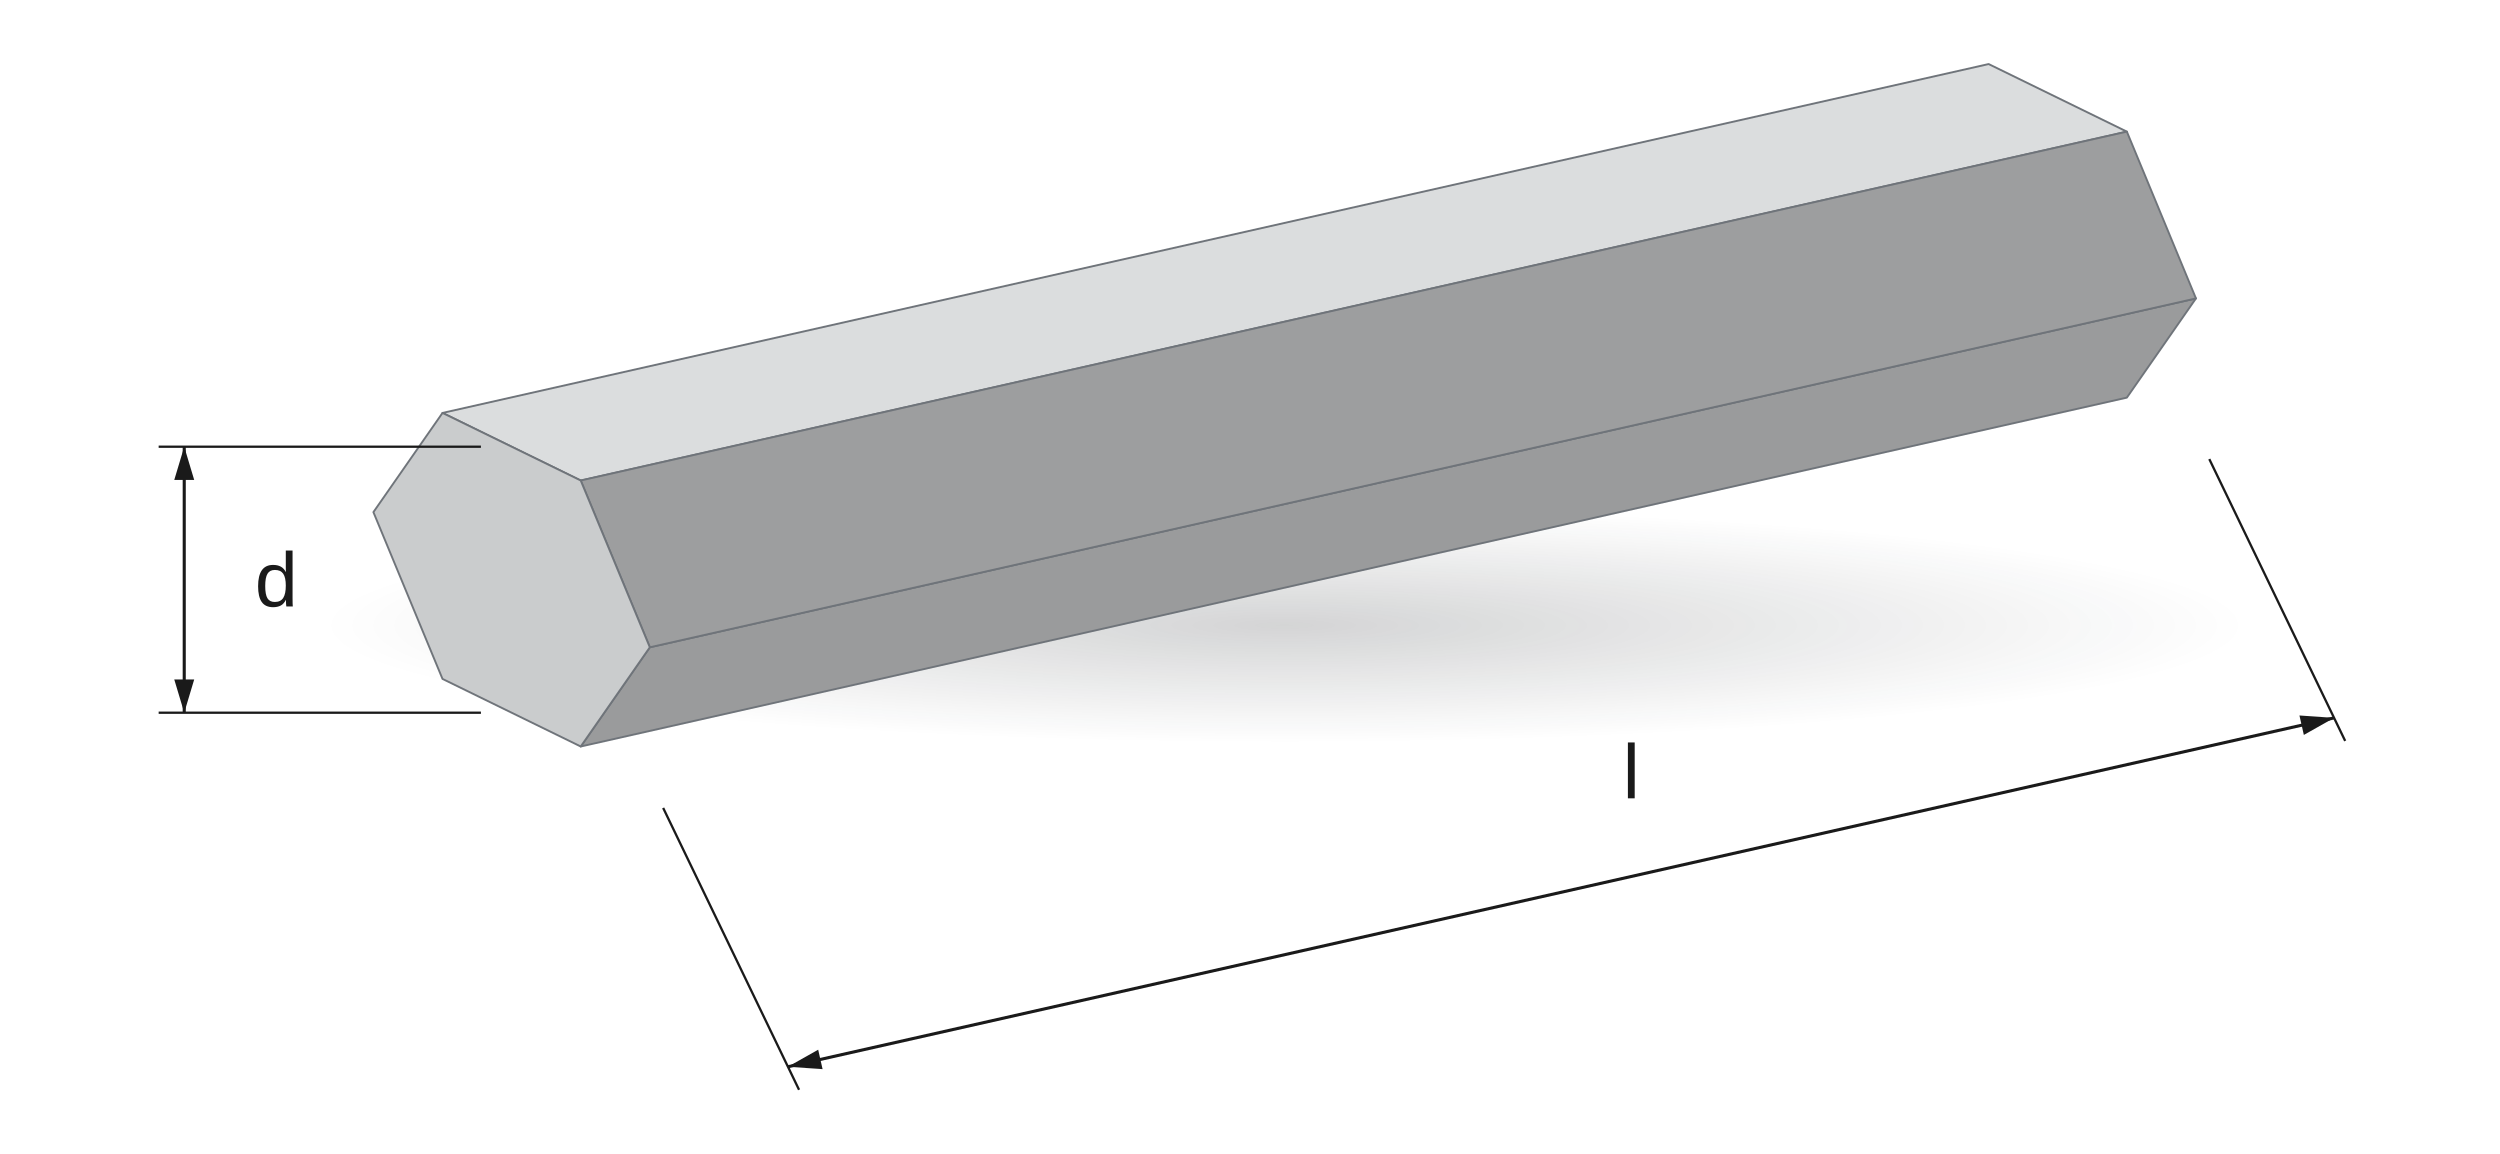
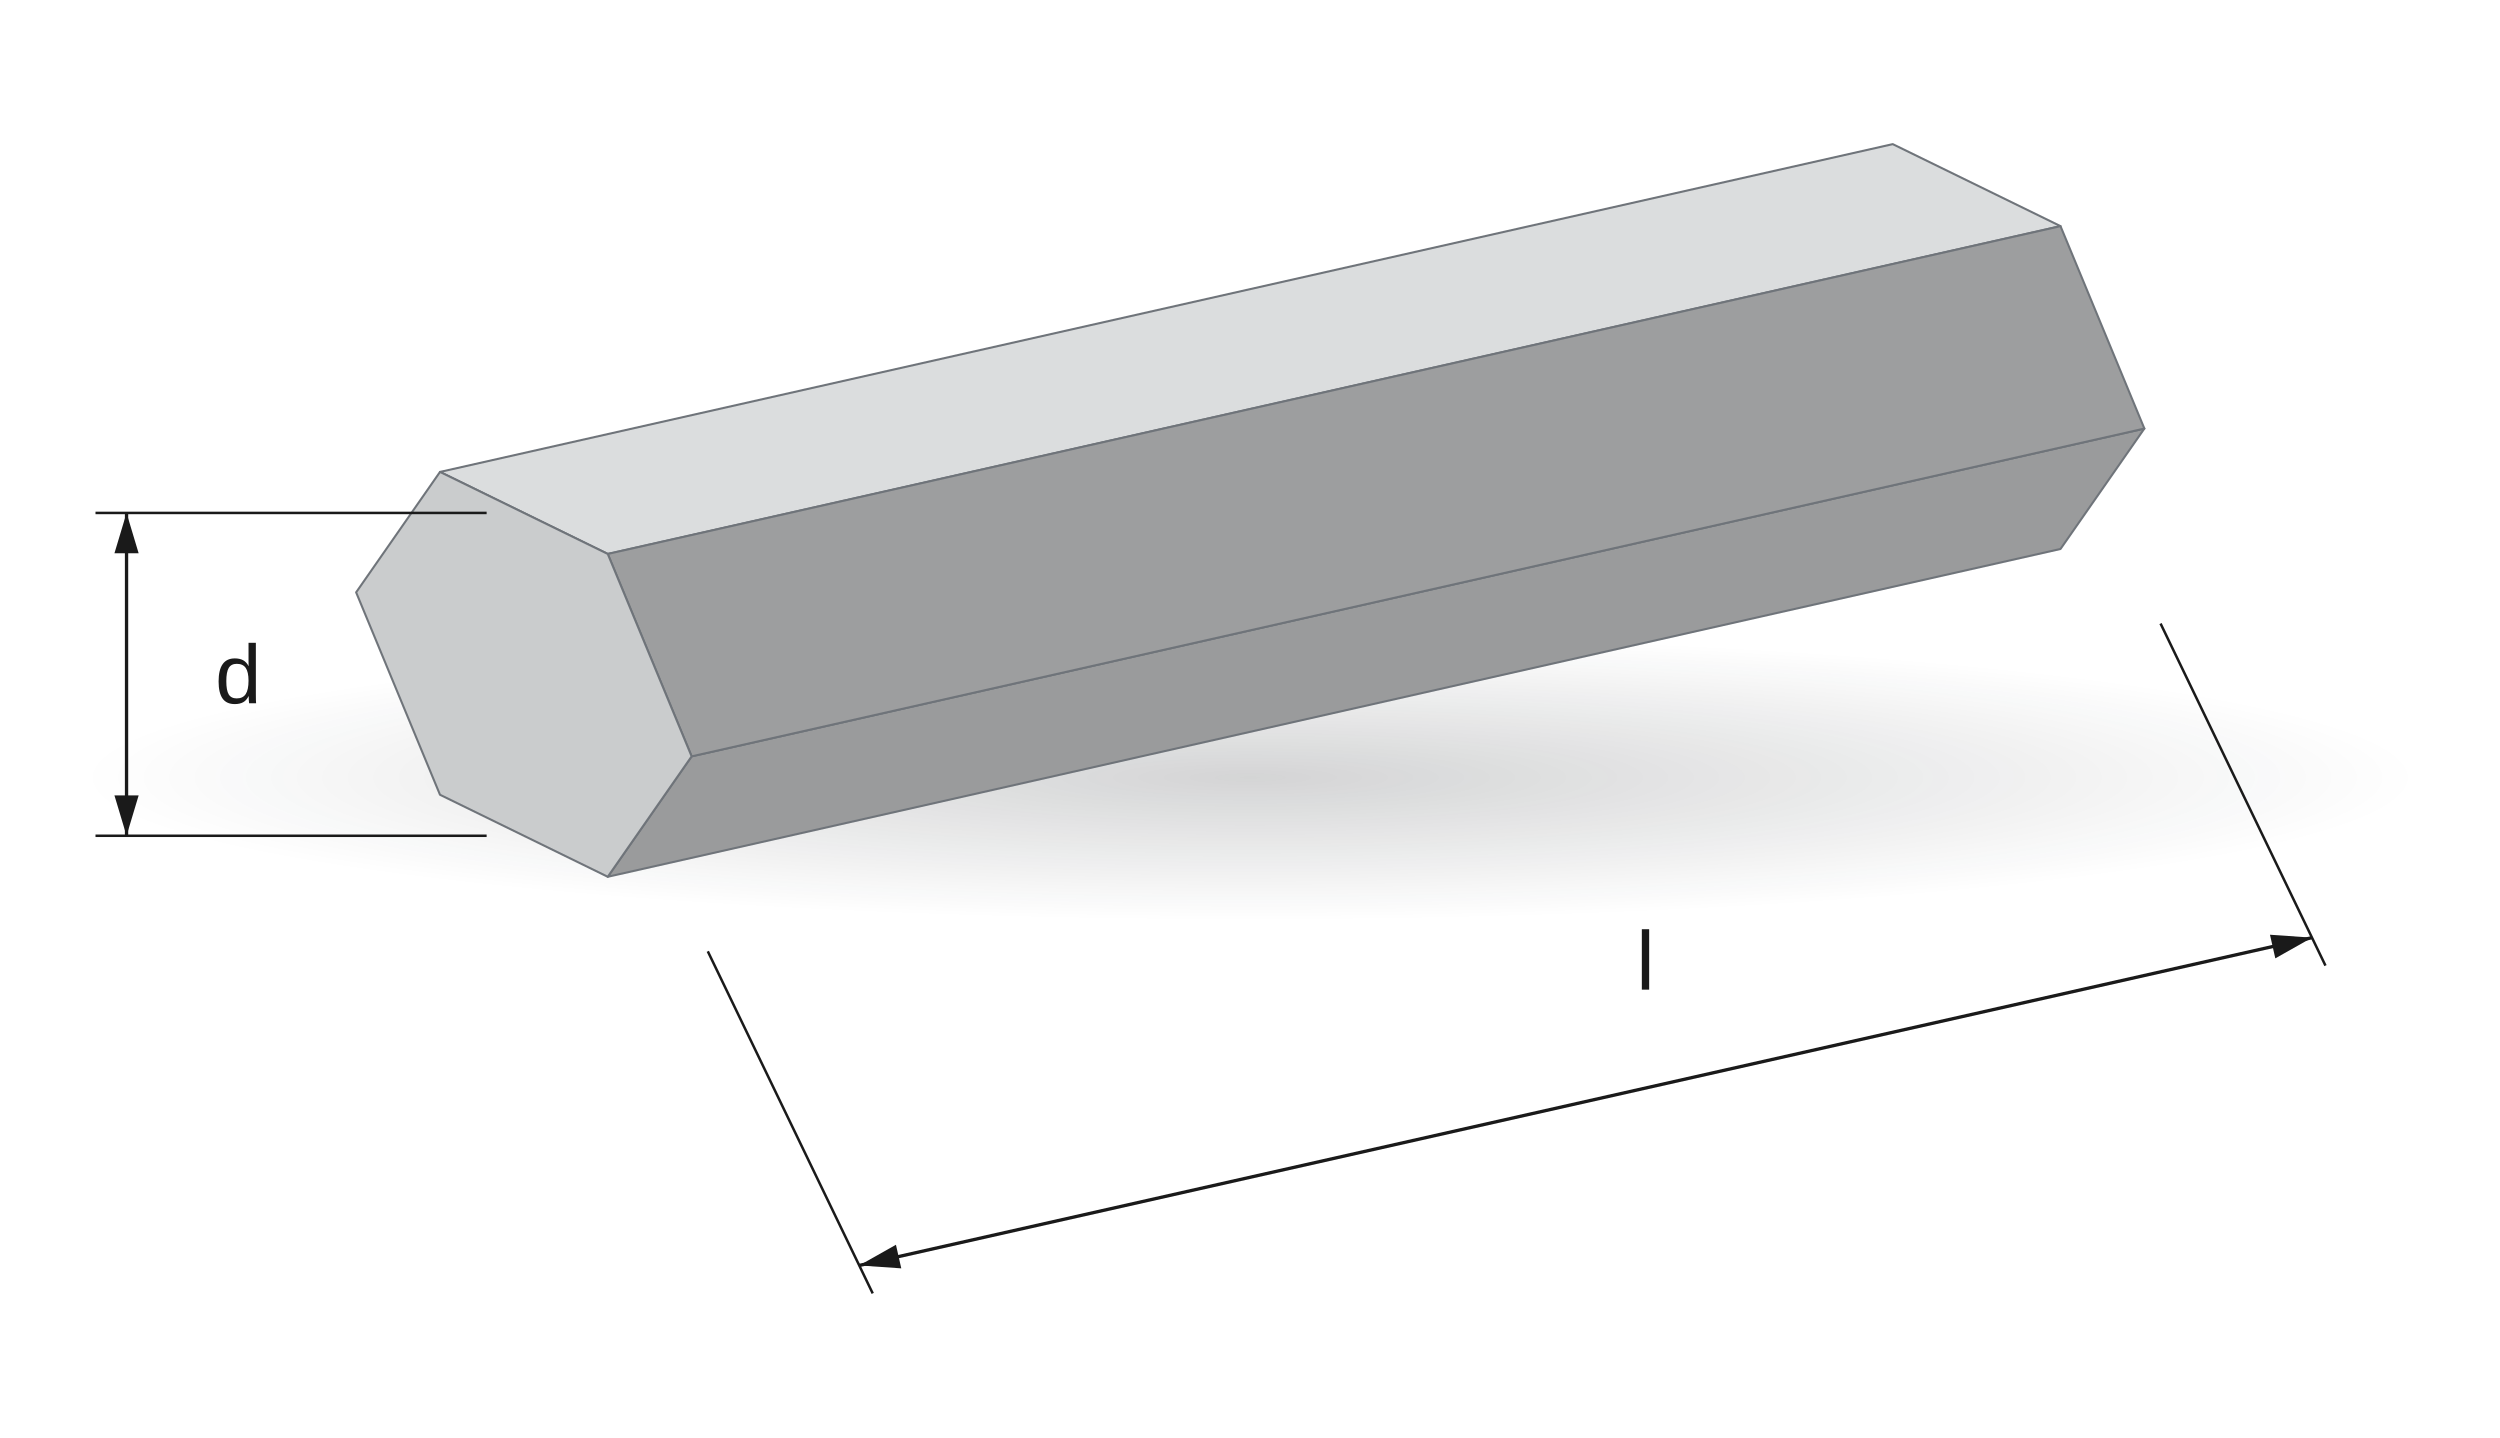
- <svg xmlns="http://www.w3.org/2000/svg" viewBox="0 0 1300 600" role="img" aria-label="Ghid dimensiuni – Bară hexagonală">
-   <g transform="translate(266.04 301.45) scale(1.33)">
+ <svg xmlns="http://www.w3.org/2000/svg" viewBox="0 0 1200 690" role="img" aria-label="Ghid dimensiuni – Bară hexagonală">
+   <g transform="translate(251.46 323.69) scale(1.49)">
    <defs>
      <radialGradient id="sh">
        <stop offset="0" stop-color="#101418" stop-opacity="0.18" />
        <stop offset="1" stop-color="#101418" stop-opacity="0" />
      </radialGradient>
    </defs>
-     <ellipse cx="302.25" cy="17.84" rx="380" ry="46" fill="url(#sh)" />
-     <polygon points="27.02,65.21 54.04,26.42 658.54,-109.98 631.52,-71.19" fill="rgb(154,155,156)" stroke="#6f747a" stroke-width="0.75" stroke-linejoin="round" />
-     <polygon points="27.02,-38.79 -27.02,-65.21 577.48,-201.61 631.52,-175.19" fill="rgb(219,221,222)" stroke="#6f747a" stroke-width="0.75" stroke-linejoin="round" />
-     <polygon points="54.04,26.42 27.02,-38.79 631.52,-175.19 658.54,-109.98" fill="rgb(157,158,159)" stroke="#6f747a" stroke-width="0.75" stroke-linejoin="round" />
-     <path d="M54.04,26.42L27.02,-38.79L-27.02,-65.21L-54.04,-26.42L-27.02,38.79L27.02,65.21Z" fill-rule="evenodd" fill="rgb(202,204,205)" stroke="#6f747a" stroke-width="0.75" stroke-linejoin="round" />
-     <line x1="-12" y1="-52" x2="-138" y2="-52" stroke="#1a1a1a" stroke-width="0.9" />
-     <line x1="-12" y1="52" x2="-138" y2="52" stroke="#1a1a1a" stroke-width="0.9" />
-     <line x1="-128" y1="-52" x2="-128" y2="52" stroke="#1a1a1a" stroke-width="1.21" />
+     <ellipse cx="234" cy="33.24" rx="380" ry="46" fill="url(#sh)" />
+     <polygon points="27.02,65.21 54.04,26.42 522.04,-79.18 495.02,-40.39" fill="rgb(154,155,156)" stroke="#6f747a" stroke-width="0.67" stroke-linejoin="round" />
+     <polygon points="27.02,-38.79 -27.02,-65.21 440.98,-170.81 495.02,-144.39" fill="rgb(219,221,222)" stroke="#6f747a" stroke-width="0.67" stroke-linejoin="round" />
+     <polygon points="54.04,26.42 27.02,-38.79 495.02,-144.39 522.04,-79.18" fill="rgb(157,158,159)" stroke="#6f747a" stroke-width="0.67" stroke-linejoin="round" />
+     <path d="M54.04,26.42L27.02,-38.79L-27.02,-65.21L-54.04,-26.42L-27.02,38.79L27.02,65.21Z" fill-rule="evenodd" fill="rgb(202,204,205)" stroke="#6f747a" stroke-width="0.67" stroke-linejoin="round" />
+     <line x1="-12" y1="-52" x2="-138" y2="-52" stroke="#1a1a1a" stroke-width="0.81" />
+     <line x1="-12" y1="52" x2="-138" y2="52" stroke="#1a1a1a" stroke-width="0.81" />
+     <line x1="-128" y1="-52" x2="-128" y2="52" stroke="#1a1a1a" stroke-width="1.07" />
    <polygon points="-128,-52 -124.1,-39 -131.9,-39" fill="#1a1a1a" />
    <polygon points="-128,52 -131.9,39 -124.1,39" fill="#1a1a1a" />
-     <text x="-92" y="0" font-family="Arial, Helvetica, sans-serif" font-size="30.15" fill="#1a1a1a" text-anchor="middle" dominant-baseline="central">d</text>
-     <line x1="59.25" y1="89.23" x2="112.38" y2="199.43" stroke="#1a1a1a" stroke-width="0.9" />
-     <line x1="663.75" y1="-47.17" x2="716.88" y2="63.03" stroke="#1a1a1a" stroke-width="0.9" />
-     <line x1="108.04" y1="190.42" x2="712.54" y2="54.02" stroke="#1a1a1a" stroke-width="1.21" />
+     <text x="-92" y="0" font-family="Arial, Helvetica, sans-serif" font-size="26.86" fill="#1a1a1a" text-anchor="middle" dominant-baseline="central">d</text>
+     <line x1="59.25" y1="89.23" x2="112.38" y2="199.43" stroke="#1a1a1a" stroke-width="0.81" />
+     <line x1="527.25" y1="-16.37" x2="580.38" y2="93.83" stroke="#1a1a1a" stroke-width="0.81" />
+     <line x1="108.04" y1="190.42" x2="576.04" y2="84.82" stroke="#1a1a1a" stroke-width="1.07" />
    <polygon points="108.04,190.42 119.86,183.75 121.58,191.36" fill="#1a1a1a" />
-     <polygon points="712.54,54.02 700.72,60.69 699,53.08" fill="#1a1a1a" />
-     <text x="437.76" y="75.02" font-family="Arial, Helvetica, sans-serif" font-size="30.15" fill="#1a1a1a" text-anchor="middle" dominant-baseline="central">l</text>
+     <polygon points="576.04,84.82 564.22,91.49 562.5,83.88" fill="#1a1a1a" />
+     <text x="361.32" y="92.26" font-family="Arial, Helvetica, sans-serif" font-size="26.86" fill="#1a1a1a" text-anchor="middle" dominant-baseline="central">l</text>
  </g>
</svg>
